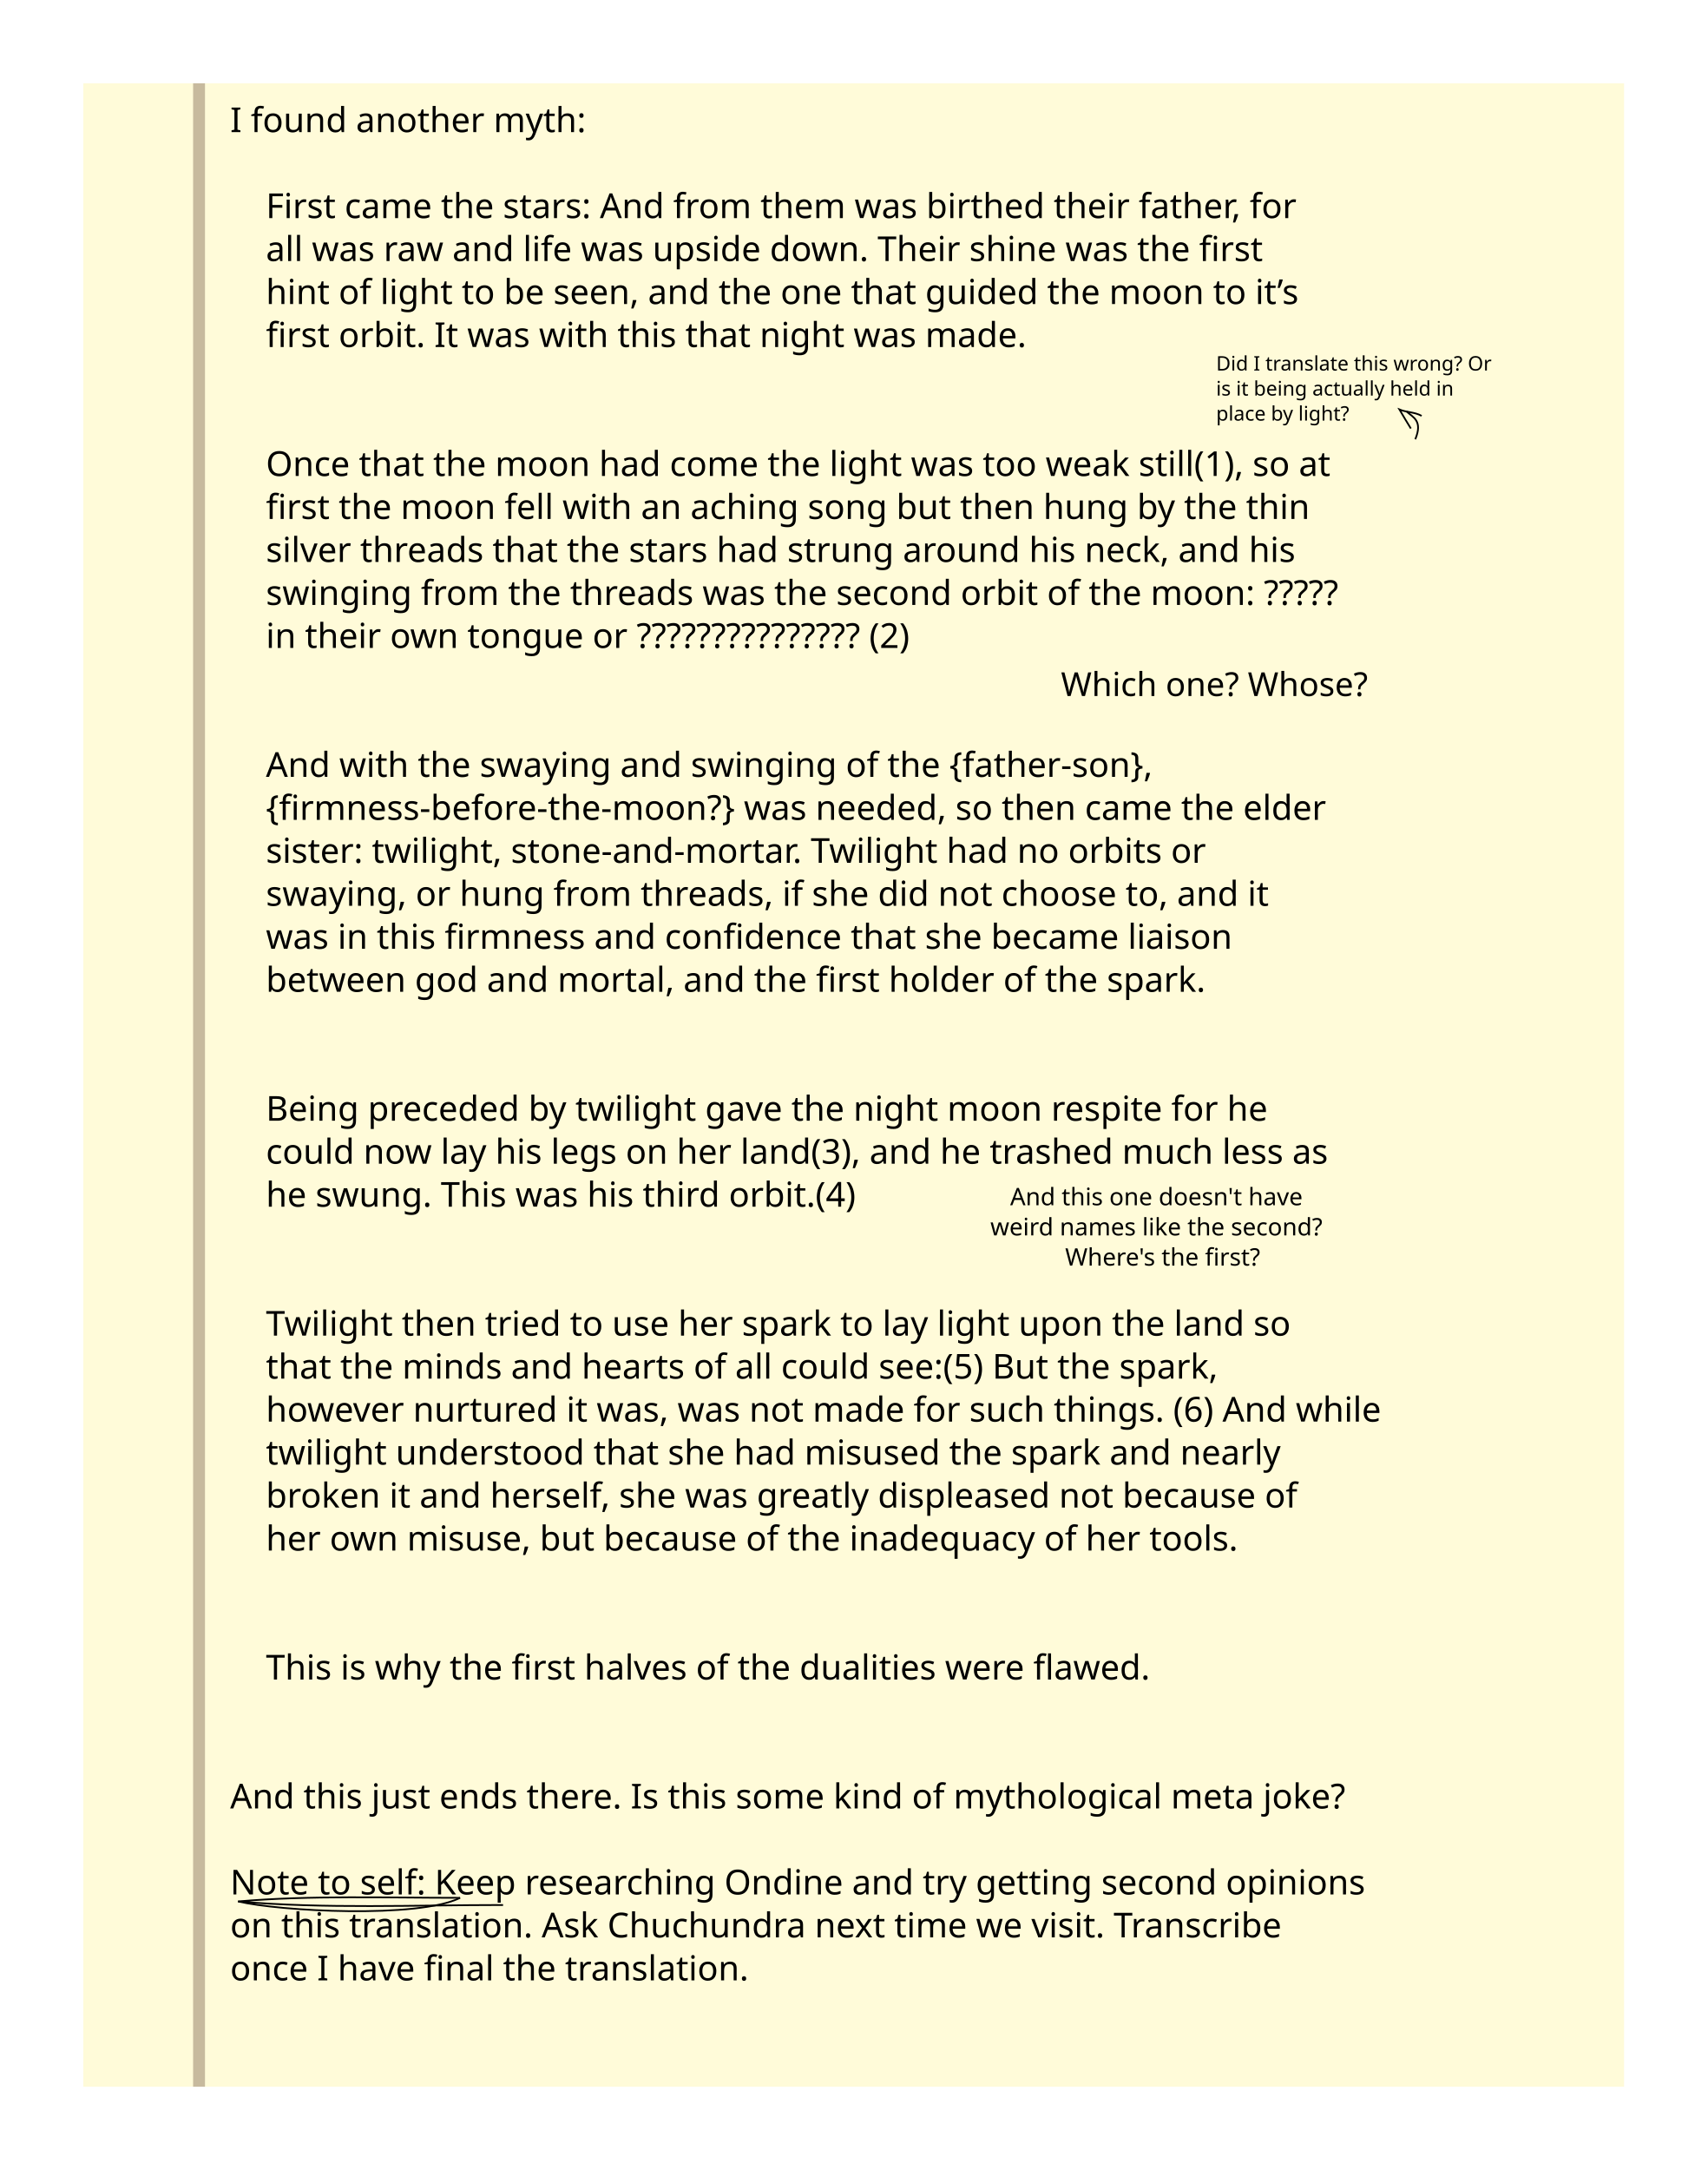
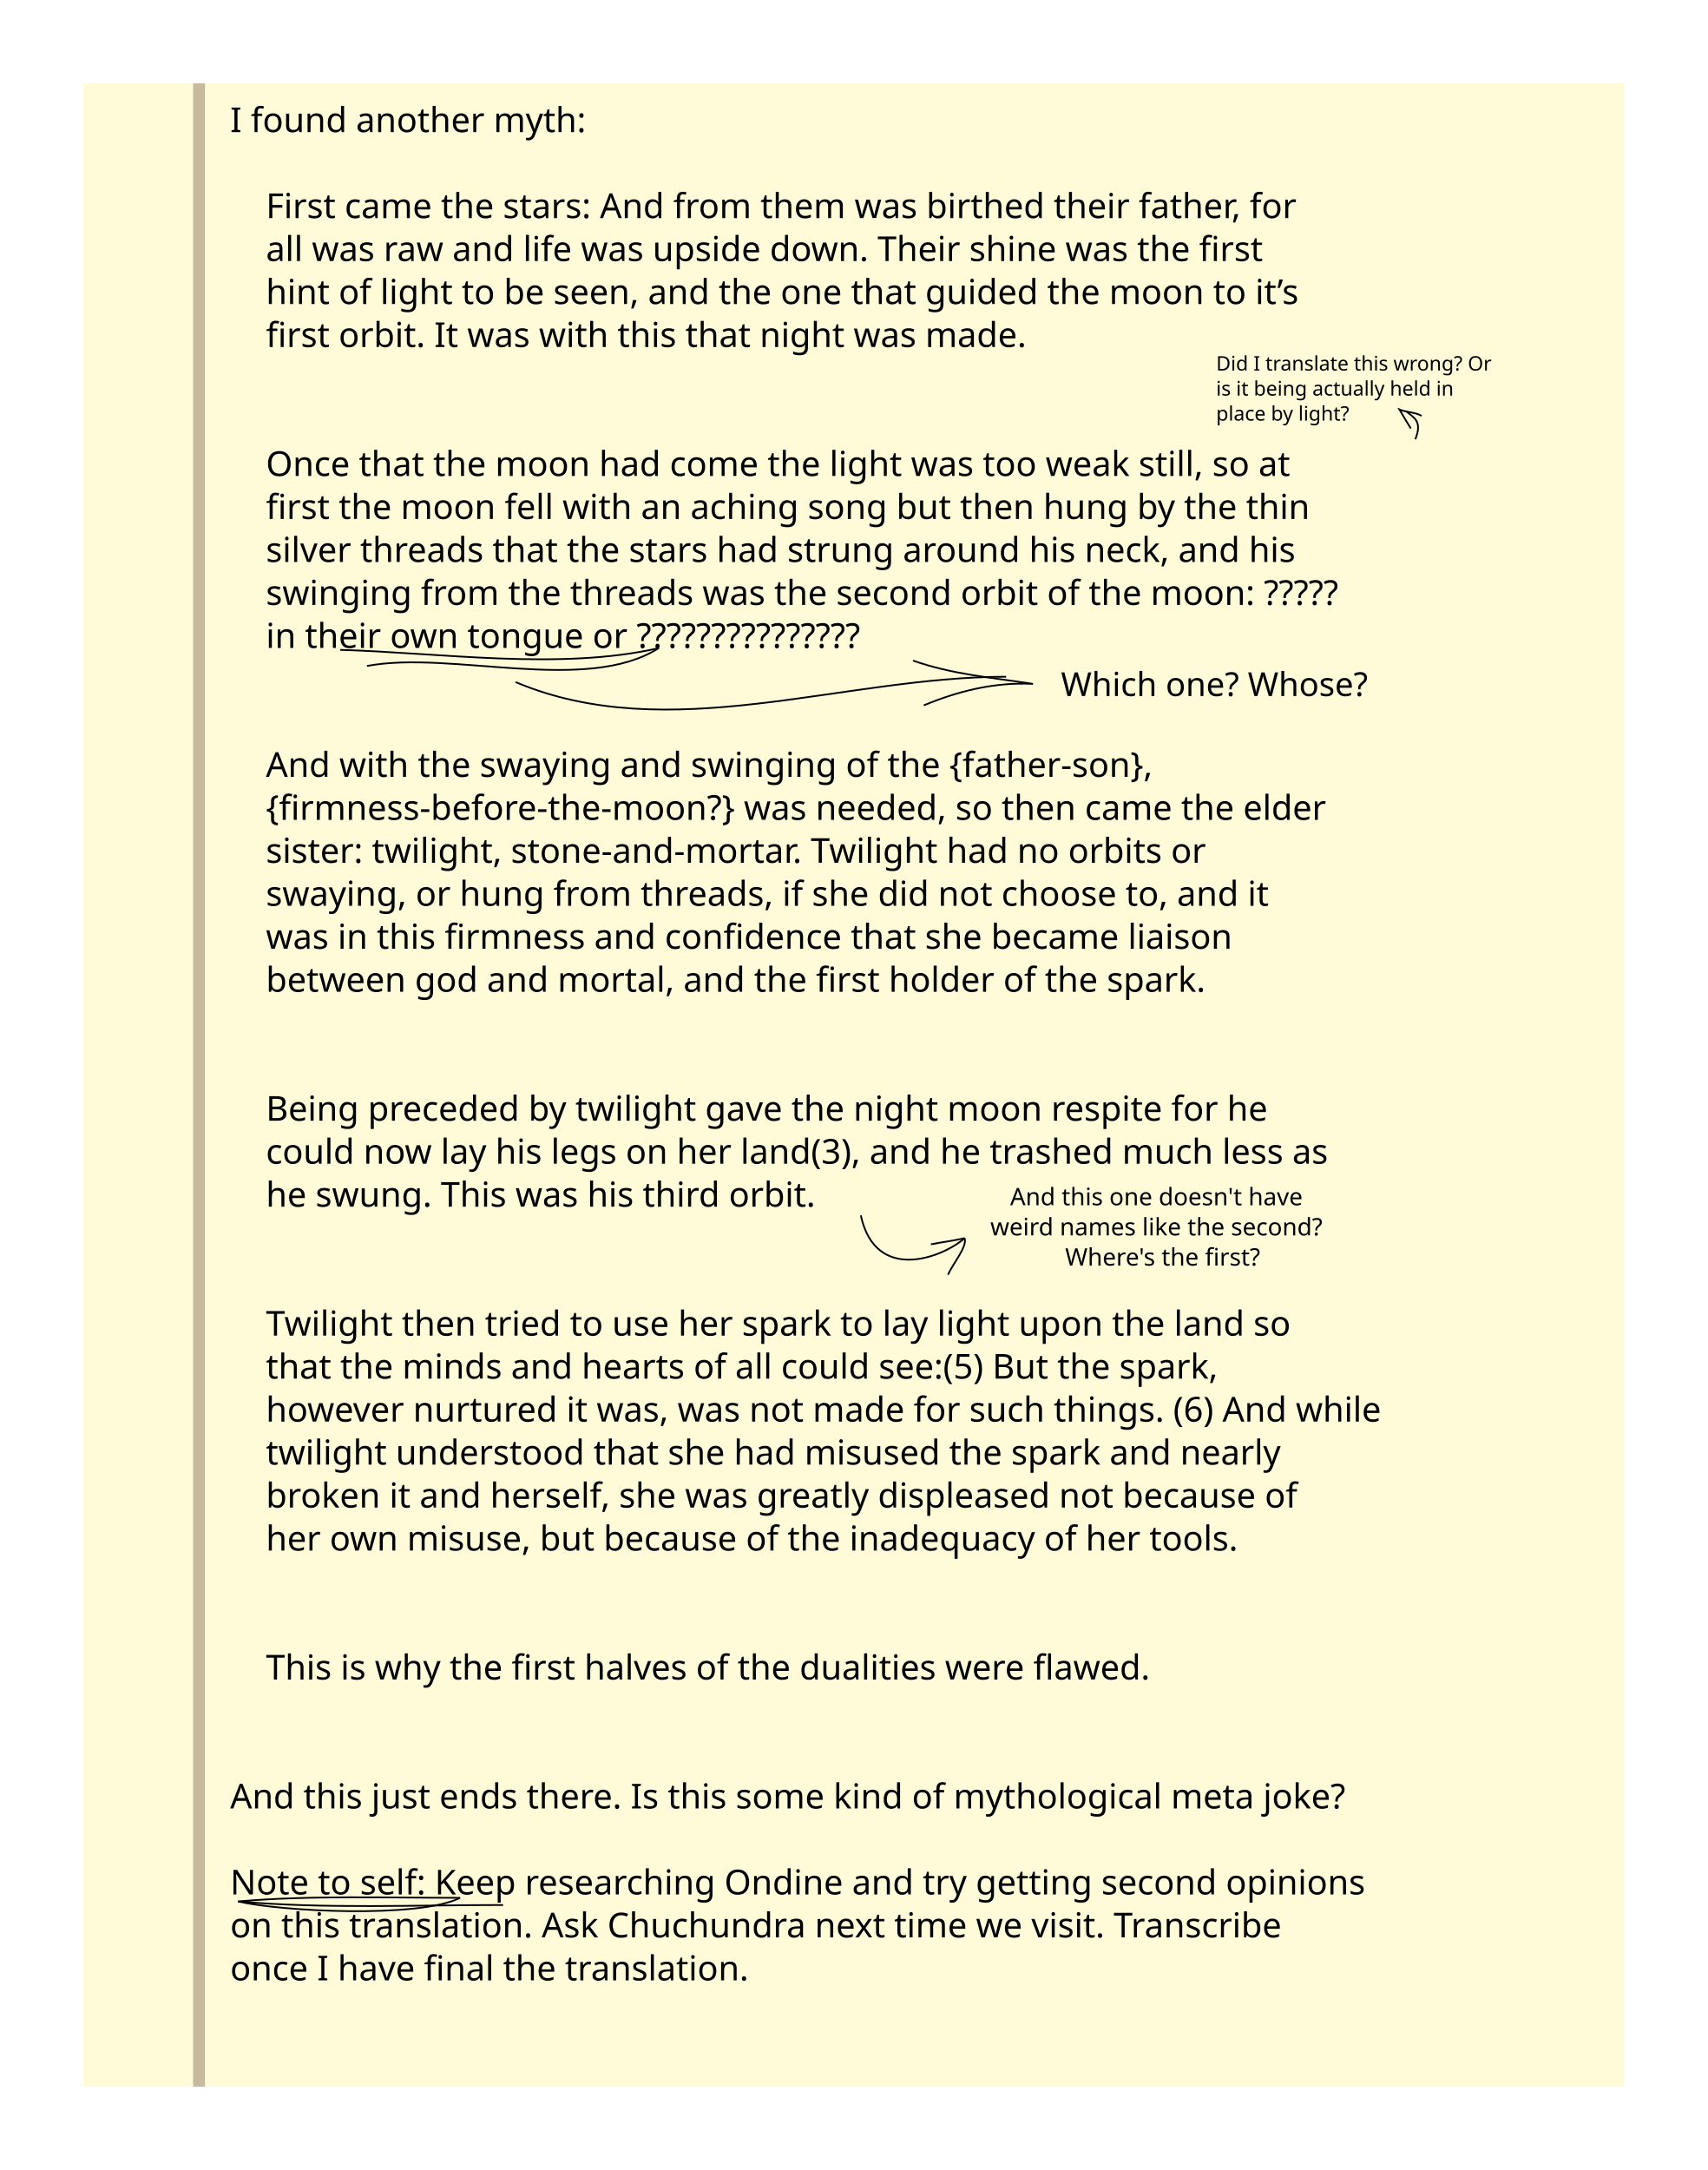
<svg xmlns="http://www.w3.org/2000/svg" xmlns:ns1="http://www.openswatchbook.org/uri/2009/osb" version="1.1" id="svg2" xml:space="preserve" width="61.485pc" viewBox="0 0 983.76 1250.139" height="78.134pc">
  <defs id="defs6">
    <linearGradient id="linearGradient4710" ns1:paint="gradient">
      <stop style="stop-color:#000000;stop-opacity:1;" offset="0" id="stop4706" />
      <stop style="stop-color:#000000;stop-opacity:0;" offset="1" id="stop4708" />
    </linearGradient>
  </defs>
  <g id="g10" transform="matrix(1.333333,0,0,-1.333333,-500.9062,1287.513)" style="display:inline">
    <path d="M 1077.5,64.031 H 411.68 V 929.633 H 1077.5 Z" style="fill:#fffbd9;fill-opacity:1;fill-rule:nonzero;stroke:none;stroke-width:1.007" id="path64" />
    <g id="g86" transform="matrix(1.027008,0,0,1,374.7882,701.9302)" />
    <g id="g90" transform="matrix(1.027008,0,0,1,374.7882,670.1162)" />
    <g id="g94" transform="matrix(1.027008,0,0,1,374.7882,638.3022)" />
    <g id="g98" transform="matrix(1.027008,0,0,1,374.7882,606.4883)" />
    <g id="g102" transform="matrix(1.027008,0,0,1,374.7882,574.6743)" />
    <g id="g106" transform="matrix(1.027008,0,0,1,374.7882,542.8604)" />
    <g id="g110" transform="matrix(1.027008,0,0,1,374.7882,511.0464)" />
    <g id="g114" transform="matrix(1.027008,0,0,1,374.7882,479.2324)" />
    <g id="g118" transform="matrix(1.027008,0,0,1,374.7882,447.418)" />
    <g id="g122" transform="matrix(1.027008,0,0,1,374.7882,415.6035)" />
    <g id="g126" transform="matrix(1.027008,0,0,1,374.7882,383.7891)" />
    <g id="g130" transform="matrix(1.027008,0,0,1,374.7882,351.9746)" />
    <g id="g134" transform="matrix(1.027008,0,0,1,374.7882,320.1602)" />
    <g id="g138" transform="matrix(1.027008,0,0,1,374.7882,288.3457)" />
    <g id="g142" transform="matrix(1.027008,0,0,1,374.7882,256.5312)" />
    <g id="g146" transform="matrix(1.027008,0,0,1,374.7882,224.7168)" />
    <g id="g150" transform="matrix(1.027008,0,0,1,374.7882,192.9023)" />
    <g id="g154" transform="matrix(1.027008,0,0,1,374.7882,161.0879)" />
    <g id="g158" transform="matrix(1.027008,0,0,1,374.7882,129.2734)" />
    <g id="g166" transform="matrix(1.027008,0,0,1,461.6927,929.6348)" style="stroke:#310b00;stroke-opacity:0.273">
      <path d="M 0,0 V -865.604" style="fill:none;stroke:#310b00;stroke-width:5;stroke-linecap:butt;stroke-linejoin:miter;stroke-miterlimit:10;stroke-dasharray:none;stroke-opacity:0.273" id="path168" />
    </g>
  </g>
  <g id="layer4" transform="translate(-24.90621,23.51314)" style="display:none">
    <path style="fill:none;stroke:#000000;stroke-width:1px;stroke-linecap:butt;stroke-linejoin:miter;stroke-opacity:1" d="m 664.655,857.666 c 4.299,-1.164 7.755,-3.799 11.488,-5.835" id="path4814" />
    <path style="fill:none;stroke:#000000;stroke-width:1px;stroke-linecap:butt;stroke-linejoin:miter;stroke-opacity:1" d="m 672.132,857.483 c 2.421,-1.639 4.609,-3.558 7.112,-4.923" id="path4816" />
    <path style="fill:none;stroke:#000000;stroke-width:1px;stroke-linecap:butt;stroke-linejoin:miter;stroke-opacity:1" d="m 665.202,854.019 c 4.229,-1.216 8.234,-3.762 12.035,-5.835" id="path4818" />
    <path style="fill:none;stroke:#000000;stroke-width:1px;stroke-linecap:butt;stroke-linejoin:miter;stroke-opacity:1" d="m 664.838,850.372 c 3.316,-1.809 6.786,-3.977 9.847,-6.017" id="path4820" />
    <g id="g4945" transform="matrix(1.413595,0,0,1.413595,-301.8011,-434.8503)">
      <text id="text4760" y="1082.243" x="806.029" style="font-style:normal;font-variant:normal;font-weight:normal;font-stretch:normal;font-size:9.001px;line-height:1.25;font-family:'attack of the cucumbers';-inkscape-font-specification:'attack of the cucumbers';letter-spacing:0px;word-spacing:0px;display:inline;fill:#000000;fill-opacity:1;stroke:none;stroke-width:0.225" xml:space="preserve">
        <tspan style="stroke-width:0.225" y="1082.243" x="806.029" id="tspan4758">Ballista's song.</tspan>
      </text>
      <path id="path4735" d="m 664.809,1021.636 c -6.189,0 -12.378,0 -18.567,0 -4.47,0 13.41,4.47 13.41,0 0,-18.282 3.931,-41.582 2.579,-40.229 -4.7,4.7 -7.42,16.87 -10.315,22.177" style="display:inline;fill:none;stroke:#000000;stroke-width:1px;stroke-linecap:butt;stroke-linejoin:miter;stroke-opacity:1" />
      <path id="path4739" d="m 800.139,997.708 c 20.468,-21.797 27.044,6.086 17.87,24.434 -5.274,10.548 -18.021,6.64 -9.847,2.553 11.332,-5.666 21.648,20.521 36.834,3.647" style="display:inline;fill:none;stroke:#000000;stroke-width:1px;stroke-linecap:butt;stroke-linejoin:miter;stroke-opacity:1" />
      <path id="path4741" d="m 719.542,1102.011 c 9.431,0.404 18.849,-0.771 27.352,-2.188 -4.036,2.766 -8.422,5.32 -12.764,7.294 29.625,2.442 2.742,37.469 -10.211,18.964" style="display:inline;fill:none;stroke:#000000;stroke-width:1px;stroke-linecap:butt;stroke-linejoin:miter;stroke-opacity:1" />
      <path id="path4924" d="m 660.097,1037.825 c 12.151,-15.223 29.193,-30.059 38.658,-47.41 25.984,2.178 53.373,1.459 80.233,1.459 14.271,17.439 23.165,36.74 35.74,54.704 -6.865,16.768 -17.141,33.761 -27.717,48.869 -30.148,0 -60.296,0 -90.444,0 -12.542,-19.709 -25.645,-37.421 -36.469,-57.622 z" style="fill:none;stroke:#000000;stroke-width:1px;stroke-linecap:butt;stroke-linejoin:miter;stroke-opacity:1" />
      <path id="path4926" d="m 698.754,990.415 c 2.386,7.921 11.413,18.979 14.588,24.799 -9.292,11.1 -26.851,20.854 -34.281,26.258 -8.365,-0.44 -15.244,-1.995 -18.964,-3.647" style="fill:none;stroke:#000000;stroke-width:1px;stroke-linecap:butt;stroke-linejoin:miter;stroke-opacity:1" />
      <path id="path4928" d="m 778.987,991.873 c -3.966,8.242 -9.01,15.684 -13.858,22.611 11.143,10.233 21.57,20.84 32.093,31.364 5.946,1.878 11.806,0.729 17.505,0.729" style="fill:none;stroke:#000000;stroke-width:1px;stroke-linecap:butt;stroke-linejoin:miter;stroke-opacity:1" />
      <path id="path4930" d="m 696.566,1095.447 c 7.018,-4.83 9.515,-6.055 16.047,-10.211 20.043,0.764 41.493,-1.716 60.539,1.459" style="fill:none;stroke:#000000;stroke-width:1px;stroke-linecap:butt;stroke-linejoin:miter;stroke-opacity:1" />
      <path id="path4932" d="m 787.01,1095.447 c -4.909,-2.398 -9.382,-5.62 -13.858,-8.753" style="fill:none;stroke:#000000;stroke-width:1px;stroke-linecap:butt;stroke-linejoin:miter;stroke-opacity:1" />
      <path id="path4934" d="m 713.342,1015.214 c 8.839,8.911 19.621,17.789 28.315,27.569" style="fill:none;stroke:#000000;stroke-width:1px;stroke-linecap:butt;stroke-linejoin:miter;stroke-opacity:1" />
      <path id="path4936" d="m 765.129,1014.484 c -9.924,10.485 -21.472,23.888 -23.472,28.298" style="fill:none;stroke:#000000;stroke-width:1px;stroke-linecap:butt;stroke-linejoin:miter;stroke-opacity:1" />
      <path id="path4940" d="m 741.657,1042.782 c -1.694,13.095 -1.032,26.821 -1.032,40.229" style="fill:none;stroke:#000000;stroke-width:1px;stroke-linecap:butt;stroke-linejoin:miter;stroke-opacity:1" />
      <path id="path4956" d="m 739.965,1032.901 c -5.274,-6.016 -10.392,-12.101 -15.682,-18.052 2.288,-1.567 3.509,-4.123 4.741,-6.382 2.097,-0.304 4.256,-0.182 6.382,-0.182 0.673,1.542 2.008,2.737 3.1,3.829 1.479,-1.228 2.254,-2.725 3.282,-4.194 3.673,0.061 5.918,-0.396 9.391,0.182 0.356,1.829 2.108,4.484 4.012,5.106 -9.09,11.353 -9.885,13.754 -15.682,19.329" style="fill:none;stroke:#000000;stroke-width:1px;stroke-linecap:butt;stroke-linejoin:miter;stroke-opacity:1" />
      <path id="path4966" d="m 739.509,1032.537 c -0.019,-2.175 -0.984,-3.988 -1.823,-5.835" style="fill:none;stroke:#000000;stroke-width:0.5px;stroke-linecap:butt;stroke-linejoin:miter;stroke-opacity:1" />
      <path id="path4968" d="m 741.059,1023.602 c -0.13,0.842 -1.317,3.183 -2.279,4.559" style="fill:none;stroke:#000000;stroke-width:0.5px;stroke-linecap:butt;stroke-linejoin:miter;stroke-opacity:1" />
      <path id="path4972" d="m 738.05,1025.699 c -0.105,0.34 -0.243,0.669 -0.365,1.003" style="fill:none;stroke:#000000;stroke-width:0.5px;stroke-linecap:butt;stroke-linejoin:miter;stroke-opacity:1" />
      <g id="g4997" style="stroke-width:0.5px">
        <path style="fill:none;stroke:#000000;stroke-width:0.5px;stroke-linecap:butt;stroke-linejoin:miter;stroke-opacity:1" d="m 729.024,1008.467 c 1.367,1.693 2.948,3.359 4.285,5.197" id="path4958" />
        <path style="fill:none;stroke:#000000;stroke-width:0.5px;stroke-linecap:butt;stroke-linejoin:miter;stroke-opacity:1" d="m 738.05,1025.699 c -2.878,-3.238 -5.352,-7.105 -7.841,-10.667 0.981,-0.624 1.965,-0.927 3.1,-1.368 1.692,0.6 3.388,0.899 5.106,1.185 1.624,-1.484 3.699,-2.423 5.197,-3.92" id="path4960" />
        <path style="fill:none;stroke:#000000;stroke-width:0.5px;stroke-linecap:butt;stroke-linejoin:miter;stroke-opacity:1" d="m 738.506,1012.114 c -1.051,1.606 -0.272,2.302 -0.091,2.735" id="path4962" />
        <path style="fill:none;stroke:#000000;stroke-width:0.5px;stroke-linecap:butt;stroke-linejoin:miter;stroke-opacity:1" d="m 741.788,1007.92 c 10e-4,2.307 1.527,2.874 1.823,3.009 1.945,-10e-5 3.89,0 5.835,0 0.635,1.105 1.759,2.151 2.826,3.1 -4.124,2.65 -7.75,6.109 -11.214,9.573" id="path4964" />
        <path style="fill:none;stroke:#000000;stroke-width:0.5px;stroke-linecap:butt;stroke-linejoin:miter;stroke-opacity:1" d="m 724.283,1014.849 c 2.174,0.272 4.609,0.083 6.747,-0.274" id="path4974" />
        <path style="fill:none;stroke:#000000;stroke-width:0.5px;stroke-linecap:butt;stroke-linejoin:miter;stroke-opacity:1" d="m 755.191,1013.208 c -1.198,1.124 -2.703,1.046 -4.012,1.641" id="path4976" />
        <path style="fill:none;stroke:#000000;stroke-width:0.5px;stroke-linecap:butt;stroke-linejoin:miter;stroke-opacity:1" d="m 751.179,1008.102 c -1.697,0.394 -1.732,1.934 -1.732,2.826" id="path4978" />
        <path style="fill:none;stroke:#000000;stroke-width:0.5px;stroke-linecap:butt;stroke-linejoin:miter;stroke-opacity:1" d="m 739.271,1027.568 c -0.635,0.328 -0.794,0.912 -1.032,1.483" id="path4980" />
      </g>
      <path id="path4986" d="m 738.415,1014.849 c 0.036,0.939 0.194,1.846 0.341,2.726 -0.62,0.143 -1.024,-0.213 -1.547,-0.451 0.402,1.491 1.089,2.975 1.676,4.384 0.947,-1.314 1.747,-2.592 2.385,-3.997 -0.86,0.1 -1.7,0.187 -2.514,0.322" style="fill:none;stroke:#000000;stroke-width:0.5px;stroke-linecap:butt;stroke-linejoin:miter;stroke-opacity:1" />
      <path id="path4681" d="m 740.109,1043.685 c -1.57,4.713 -3.887,9.586 -5.802,14.183 0.908,1.599 2.286,2.931 3.61,4.255" style="fill:none;stroke:#000000;stroke-width:0.5px;stroke-linecap:butt;stroke-linejoin:miter;stroke-opacity:1" />
      <path id="path4683" d="m 738.175,1064.315 c -0.737,1.22 -1.532,2.191 -2.45,3.223 0.986,3.861 2.202,7.658 3.739,11.347" style="fill:none;stroke:#000000;stroke-width:0.5px;stroke-linecap:butt;stroke-linejoin:miter;stroke-opacity:1" />
      <path id="path4689" d="m 742.946,1065.218 c 0.778,0.889 1.812,1.604 2.708,2.321 -1.64,3.431 -2.853,7.14 -3.997,10.573" style="fill:none;stroke:#000000;stroke-width:0.5px;stroke-linecap:butt;stroke-linejoin:miter;stroke-opacity:1" />
      <path id="path4693" d="m 742.301,1062.252 c 1.624,-0.342 2.914,-1.137 4.384,-1.805 -2.084,-4.669 -2.655,-10.363 -3.868,-15.215" style="fill:none;stroke:#000000;stroke-width:0.5px;stroke-linecap:butt;stroke-linejoin:miter;stroke-opacity:1" />
      <path id="path4822" d="m 739.465,1078.885 c 0.309,-3.212 0.12,-6.572 -0.322,-9.671 -0.281,0.407 -1.171,0.946 -1.289,1.032" style="fill:none;stroke:#000000;stroke-width:0.5;stroke-linecap:butt;stroke-linejoin:miter;stroke-miterlimit:4;stroke-dasharray:none;stroke-opacity:1" />
      <path id="path4824" d="m 737.853,1070.246 c -0.176,-1.242 0.053,-2.222 0.709,-3.159 0.703,-0.993 0.028,-1.859 -0.387,-2.772" style="fill:none;stroke:#000000;stroke-width:0.5;stroke-linecap:butt;stroke-linejoin:miter;stroke-miterlimit:4;stroke-dasharray:none;stroke-opacity:1" />
      <path id="path4828" d="m 737.917,1062.123 c 0.622,-0.518 1.246,-1.109 1.683,-1.733 -0.508,-0.921 -0.912,-1.915 -1.231,-2.872 0.403,-0.911 0.765,-1.875 1.003,-2.826 -0.489,0 -0.902,-0.5 -1.322,-0.729 1.313,-1.253 1.66,-3.366 2.416,-4.878 -0.273,-0.26 -0.197,-0.513 -0.274,-0.821" style="fill:none;stroke:#000000;stroke-width:0.5;stroke-linecap:butt;stroke-linejoin:miter;stroke-miterlimit:4;stroke-dasharray:none;stroke-opacity:1" />
      <path id="path4830" d="m 740.193,1048.264 c -0.079,-1.261 -0.046,-2.808 -0.046,-3.921" style="fill:none;stroke:#000000;stroke-width:0.5;stroke-linecap:butt;stroke-linejoin:miter;stroke-miterlimit:4;stroke-dasharray:none;stroke-opacity:1" />
      <path id="path4834" d="m 742.817,1045.232 c -0.298,1.63 -0.163,3.366 -0.163,5.038 -0.37,1.132 -0.549,2.33 -0.912,3.419 0.551,0.084 1.108,0.044 1.641,0 -0.76,1.046 -1.02,2.483 -1.322,3.692 0.333,0.978 0.964,1.837 1.413,2.735 -0.347,0.743 -0.946,1.415 -1.174,2.135" style="fill:none;stroke:#000000;stroke-width:0.5;stroke-linecap:butt;stroke-linejoin:miter;stroke-miterlimit:4;stroke-dasharray:none;stroke-opacity:1" />
      <path id="path4836" d="m 742.946,1065.218 c -0.448,1.153 -1.235,2.298 -1.34,3.561 0.45,-0.382 0.913,-0.639 1.413,-0.866" style="fill:none;stroke:#000000;stroke-width:0.5;stroke-linecap:butt;stroke-linejoin:miter;stroke-miterlimit:4;stroke-dasharray:none;stroke-opacity:1" />
      <path id="path4838" d="m 741.657,1078.112 c 1.611,-2.769 0.87,-8.23 1.362,-10.2" style="fill:none;stroke:#000000;stroke-width:0.5;stroke-linecap:butt;stroke-linejoin:miter;stroke-miterlimit:4;stroke-dasharray:none;stroke-opacity:1" />
      <path id="path4860" d="m 736.821,1062.51 c -1.162,-1.201 -2.356,-2.803 -3.417,-4.319 -3.627,-0.338 -7.354,-0.193 -11.024,-0.193 4.832,0.879 9.473,3.759 14.054,5.287" style="fill:none;stroke:#000000;stroke-width:0.5;stroke-linecap:butt;stroke-linejoin:bevel;stroke-miterlimit:4;stroke-dasharray:none;stroke-opacity:1" />
      <path id="path4868" d="m 737.402,1063.799 c -0.659,1.363 -2.352,2.272 -3.288,3.417 -4.145,0.255 -8.389,0.129 -12.572,0.129 4.854,-0.809 12.522,-0.579 15.859,-3.546 z" style="fill:none;stroke:#000000;stroke-width:0.5;stroke-linecap:butt;stroke-linejoin:bevel;stroke-miterlimit:4;stroke-dasharray:none;stroke-opacity:1" />
      <path id="path4872" d="m 743.913,1064.509 c 0.82,0.98 1.81,1.811 2.579,2.772 4.04,-10e-5 8.08,0 12.12,0 -4.679,-1.17 -9.536,-2.539 -14.699,-2.772 z" style="fill:none;stroke:#000000;stroke-width:0.5;stroke-linecap:butt;stroke-linejoin:miter;stroke-miterlimit:4;stroke-dasharray:none;stroke-opacity:1" />
      <path id="path4876" d="m 743.268,1063.348 c 1.442,-0.776 2.884,-1.278 4.191,-2.192 4.2,-0.851 8.746,-0.01 12.958,-0.709 -5.732,0.902 -11.76,1.169 -16.955,2.901" style="fill:none;stroke:#000000;stroke-width:0.5;stroke-linecap:butt;stroke-linejoin:miter;stroke-miterlimit:4;stroke-dasharray:none;stroke-opacity:1" />
    </g>
  </g>
  <g id="layer5">
    <text xml:space="preserve" style="font-style:normal;font-variant:normal;font-weight:normal;font-stretch:normal;font-size:19.81px;line-height:1.25;font-family:'attack of the cucumbers';-inkscape-font-specification:'attack of the cucumbers';letter-spacing:0px;word-spacing:0px;fill:#000000;fill-opacity:1;stroke:none;stroke-width:0.495" x="132.615" y="76.103" id="text4689">
      <tspan x="132.615" y="76.103" id="tspan4721" style="stroke-width:0.495">I found another myth:</tspan>
      <tspan x="132.615" y="100.866" id="tspan4880" style="stroke-width:0.495" />
      <tspan x="132.615" y="125.629" id="tspan4882" style="stroke-width:0.495">    First came the stars: And from them was birthed their father, for</tspan>
      <tspan x="132.615" y="150.392" id="tspan4884" style="stroke-width:0.495">    all was raw and life was upside down. Their shine was the first</tspan>
      <tspan x="132.615" y="175.154" id="tspan4886" style="stroke-width:0.495">    hint of light to be seen, and the one that guided the moon to it’s</tspan>
      <tspan x="132.615" y="199.917" id="tspan4888" style="stroke-width:0.495">    first orbit. It was with this that night was made.</tspan>
      <tspan x="132.615" y="224.68" style="stroke-width:0.495" id="tspan4956" />
      <tspan x="132.615" y="249.443" id="tspan4890" style="stroke-width:0.495" />
-       <tspan x="132.615" y="274.206" id="tspan4892" style="stroke-width:0.495">    Once that the moon had come the light was too weak still(1), so at</tspan>
+       <tspan x="132.615" y="274.206" id="tspan4892" style="stroke-width:0.495">    Once that the moon had come the light was too weak still, so at</tspan>
      <tspan x="132.615" y="298.969" id="tspan4894" style="stroke-width:0.495">    first the moon fell with an aching song but then hung by the thin</tspan>
      <tspan x="132.615" y="323.731" id="tspan4896" style="stroke-width:0.495">    silver threads that the stars had strung around his neck, and his</tspan>
      <tspan x="132.615" y="348.494" id="tspan4898" style="stroke-width:0.495">    swinging from the threads was the second orbit of the moon: ?????</tspan>
-       <tspan x="132.615" y="373.257" id="tspan4900" style="stroke-width:0.495">    in their own tongue or ??????????????? (2)</tspan>
+       <tspan x="132.615" y="373.257" id="tspan4900" style="stroke-width:0.495">    in their own tongue or ???????????????</tspan>
      <tspan x="132.615" y="398.02" id="tspan4902" style="stroke-width:0.495" />
      <tspan x="132.615" y="422.783" style="stroke-width:0.495" id="tspan4958" />
      <tspan x="132.615" y="447.546" id="tspan4904" style="stroke-width:0.495">    And with the swaying and swinging of the {father-son},</tspan>
      <tspan x="132.615" y="472.309" id="tspan4906" style="stroke-width:0.495">    {firmness-before-the-moon?} was needed, so then came the elder</tspan>
      <tspan x="132.615" y="497.071" id="tspan4908" style="stroke-width:0.495">    sister: twilight, stone-and-mortar. Twilight had no orbits or</tspan>
      <tspan x="132.615" y="521.834" id="tspan4910" style="stroke-width:0.495">    swaying, or hung from threads, if she did not choose to, and it</tspan>
      <tspan x="132.615" y="546.597" id="tspan4912" style="stroke-width:0.495">    was in this firmness and confidence that she became liaison</tspan>
      <tspan x="132.615" y="571.36" id="tspan4914" style="stroke-width:0.495">    between god and mortal, and the first holder of the spark.</tspan>
      <tspan x="132.615" y="596.123" id="tspan4916" style="stroke-width:0.495" />
      <tspan x="132.615" y="620.886" style="stroke-width:0.495" id="tspan4960" />
      <tspan x="132.615" y="645.648" id="tspan4918" style="stroke-width:0.495">    Being preceded by twilight gave the night moon respite for he</tspan>
      <tspan x="132.615" y="670.411" id="tspan4920" style="stroke-width:0.495">    could now lay his legs on her land(3), and he trashed much less as</tspan>
-       <tspan x="132.615" y="695.174" id="tspan4922" style="stroke-width:0.495">    he swung. This was his third orbit.(4)</tspan>
+       <tspan x="132.615" y="695.174" id="tspan4922" style="stroke-width:0.495">    he swung. This was his third orbit.</tspan>
      <tspan x="132.615" y="719.937" id="tspan4924" style="stroke-width:0.495" />
      <tspan x="132.615" y="744.7" style="stroke-width:0.495" id="tspan4962" />
      <tspan x="132.615" y="769.463" id="tspan4926" style="stroke-width:0.495">    Twilight then tried to use her spark to lay light upon the land so</tspan>
      <tspan x="132.615" y="794.226" id="tspan4928" style="stroke-width:0.495">    that the minds and hearts of all could see:(5) But the spark,</tspan>
      <tspan x="132.615" y="818.988" id="tspan4930" style="stroke-width:0.495">    however nurtured it was, was not made for such things. (6) And while</tspan>
      <tspan x="132.615" y="843.751" id="tspan4932" style="stroke-width:0.495">    twilight understood that she had misused the spark and nearly</tspan>
      <tspan x="132.615" y="868.514" id="tspan4934" style="stroke-width:0.495">    broken it and herself, she was greatly displeased not because of</tspan>
      <tspan x="132.615" y="893.277" id="tspan4936" style="stroke-width:0.495">    her own misuse, but because of the inadequacy of her tools.</tspan>
      <tspan x="132.615" y="918.04" id="tspan4938" style="stroke-width:0.495" />
      <tspan x="132.615" y="942.803" style="stroke-width:0.495" id="tspan4964" />
      <tspan x="132.615" y="967.565" id="tspan4940" style="stroke-width:0.495">    This is why the first halves of the dualities were flawed.</tspan>
      <tspan x="132.615" y="992.328" id="tspan4942" style="stroke-width:0.495" />
      <tspan x="132.615" y="1017.091" style="stroke-width:0.495" id="tspan4966" />
      <tspan x="132.615" y="1041.854" id="tspan4944" style="stroke-width:0.495">And this just ends there. Is this some kind of mythological meta joke?</tspan>
      <tspan x="132.615" y="1066.617" id="tspan4946" style="stroke-width:0.495" />
      <tspan x="132.615" y="1091.38" id="tspan4948" style="stroke-width:0.495">Note to self: Keep researching Ondine and try getting second opinions</tspan>
      <tspan x="132.615" y="1116.143" id="tspan4950" style="stroke-width:0.495">on this translation. Ask Chuchundra next time we visit. Transcribe</tspan>
      <tspan x="132.615" y="1140.905" id="tspan4952" style="stroke-width:0.495">once I have final the translation.</tspan>
      <tspan x="132.615" y="1165.668" id="tspan4954" style="stroke-width:0.495" />
    </text>
    <path style="fill:none;stroke:#000000;stroke-width:1px;stroke-linecap:butt;stroke-linejoin:miter;stroke-opacity:1" d="m 289.855,1097.475 c -50.737,0 -102.706,2.315 -152.664,-2.063 42.021,-3.584 85.33,-2.063 127.907,-2.063" id="path5050" />
    <path style="fill:none;stroke:#000000;stroke-width:1px;stroke-linecap:butt;stroke-linejoin:miter;stroke-opacity:1" d="m 137.191,1095.412 c 23.731,5.685 103.845,9.968 127.907,-2.063" id="path5052" />
  </g>
  <g id="layer6" style="display:inline">
    <text xml:space="preserve" style="font-style:normal;font-variant:normal;font-weight:normal;font-stretch:normal;font-size:40px;line-height:1.25;font-family:'attack of the cucumbers';-inkscape-font-specification:'attack of the cucumbers';letter-spacing:0px;word-spacing:0px;fill:#000000;fill-opacity:1;stroke:none" x="433.257" y="220.242" id="text4971">
      <tspan id="tspan4969" x="433.257" y="255.242" />
    </text>
    <text xml:space="preserve" style="font-style:normal;font-variant:normal;font-weight:normal;font-stretch:normal;font-size:11.538px;line-height:1.25;font-family:'attack of the cucumbers';-inkscape-font-specification:'attack of the cucumbers';letter-spacing:0px;word-spacing:0px;fill:#000000;fill-opacity:1;stroke:none;stroke-width:0.288" x="700.707" y="213.46" id="text4975">
      <tspan id="tspan4973" x="700.707" y="213.46" style="stroke-width:0.288">Did I translate this wrong? Or</tspan>
      <tspan x="700.707" y="227.882" id="tspan4977" style="stroke-width:0.288">is it being actually held in</tspan>
      <tspan x="700.707" y="242.304" id="tspan4979" style="stroke-width:0.288">place by light?</tspan>
    </text>
    <text xml:space="preserve" style="font-style:normal;font-variant:normal;font-weight:normal;font-stretch:normal;font-size:19.068px;line-height:1.25;font-family:'attack of the cucumbers';-inkscape-font-specification:'attack of the cucumbers';letter-spacing:0px;word-spacing:0px;fill:#000000;fill-opacity:1;stroke:none;stroke-width:0.477" x="611.287" y="400.98" id="text4991">
      <tspan id="tspan4989" x="611.287" y="400.98" style="stroke-width:0.477">Which one? Whose?</tspan>
    </text>
    <text xml:space="preserve" style="font-style:normal;font-variant:normal;font-weight:normal;font-stretch:normal;font-size:13.902px;line-height:1.25;font-family:'attack of the cucumbers';-inkscape-font-specification:'attack of the cucumbers';letter-spacing:0px;word-spacing:0px;fill:#000000;fill-opacity:1;stroke:none;stroke-width:0.348" x="678.947" y="694.351" id="text5005">
      <tspan id="tspan5003" x="678.947" y="694.351" style="text-align:center;text-anchor:middle;stroke-width:0.348">And this one doesn't have</tspan>
      <tspan x="678.947" y="711.729" id="tspan5007" style="text-align:center;text-anchor:middle;stroke-width:0.348">weird names like the second?</tspan>
      <tspan x="678.947" y="729.106" id="tspan5009" style="text-align:center;text-anchor:middle;stroke-width:0.348">Where's the first?</tspan>
    </text>
  </g>
  <g id="layer7" style="display:inline">
    <path style="fill:none;stroke:#000000;stroke-width:1px;stroke-linecap:butt;stroke-linejoin:miter;stroke-opacity:1" d="m 815.457,253.064 c 4.399,-10.672 -1.165,-12.544 -5.106,-16.047" id="path4984" />
    <path style="fill:none;stroke:#000000;stroke-width:1px;stroke-linecap:butt;stroke-linejoin:miter;stroke-opacity:1" d="m 819.104,239.571 c -4.047,-2.279 -8.648,-1.932 -12.764,-3.647 2.247,3.774 4.309,7.396 6.564,10.941" id="path4987" />
+     <path style="fill:none;stroke:#000000;stroke-width:1px;stroke-linecap:butt;stroke-linejoin:miter;stroke-opacity:1" d="m 195.987,374.386 c 57.644,1.638 127.298,11.963 183.609,-1.032" id="path4636" />
+     <path style="fill:none;stroke:#000000;stroke-width:1px;stroke-linecap:butt;stroke-linejoin:miter;stroke-opacity:1" d="M 211.46,383.669 C 259.853,374.504 337.562,400.103 379.596,373.354" id="path4638" />
+     <path style="fill:none;stroke:#000000;stroke-width:1px;stroke-linecap:butt;stroke-linejoin:miter;stroke-opacity:1" d="m 297.075,392.953 c 88.416,37.358 188.032,-3.095 282.634,-3.095" id="path4640" />
+     <path style="fill:none;stroke:#000000;stroke-width:1px;stroke-linecap:butt;stroke-linejoin:miter;stroke-opacity:1" d="m 526.071,380.575 c 22.768,7.996 45.136,9.721 69.111,13.41 -22.679,-1.094 -43.644,4.346 -62.922,12.378" id="path4642" />
+     <path style="fill:none;stroke:#000000;stroke-width:1px;stroke-linecap:butt;stroke-linejoin:miter;stroke-opacity:1" d="m 495.984,700.18 c 8.586,39.632 47.565,24.014 59.81,13.129" id="path4646" />
+     <path style="fill:none;stroke:#000000;stroke-width:1px;stroke-linecap:butt;stroke-linejoin:miter;stroke-opacity:1" d="m 536.386,716.847 c 6.456,-1.25 12.995,-2.086 19.408,-3.539" id="path4648" />
+     <path style="fill:none;stroke:#000000;stroke-width:1px;stroke-linecap:butt;stroke-linejoin:miter;stroke-opacity:1" d="m 555.794,713.309 c 1.613,4.993 -6.469,14.166 -9.609,21.074" id="path4650" />
  </g>
</svg>
